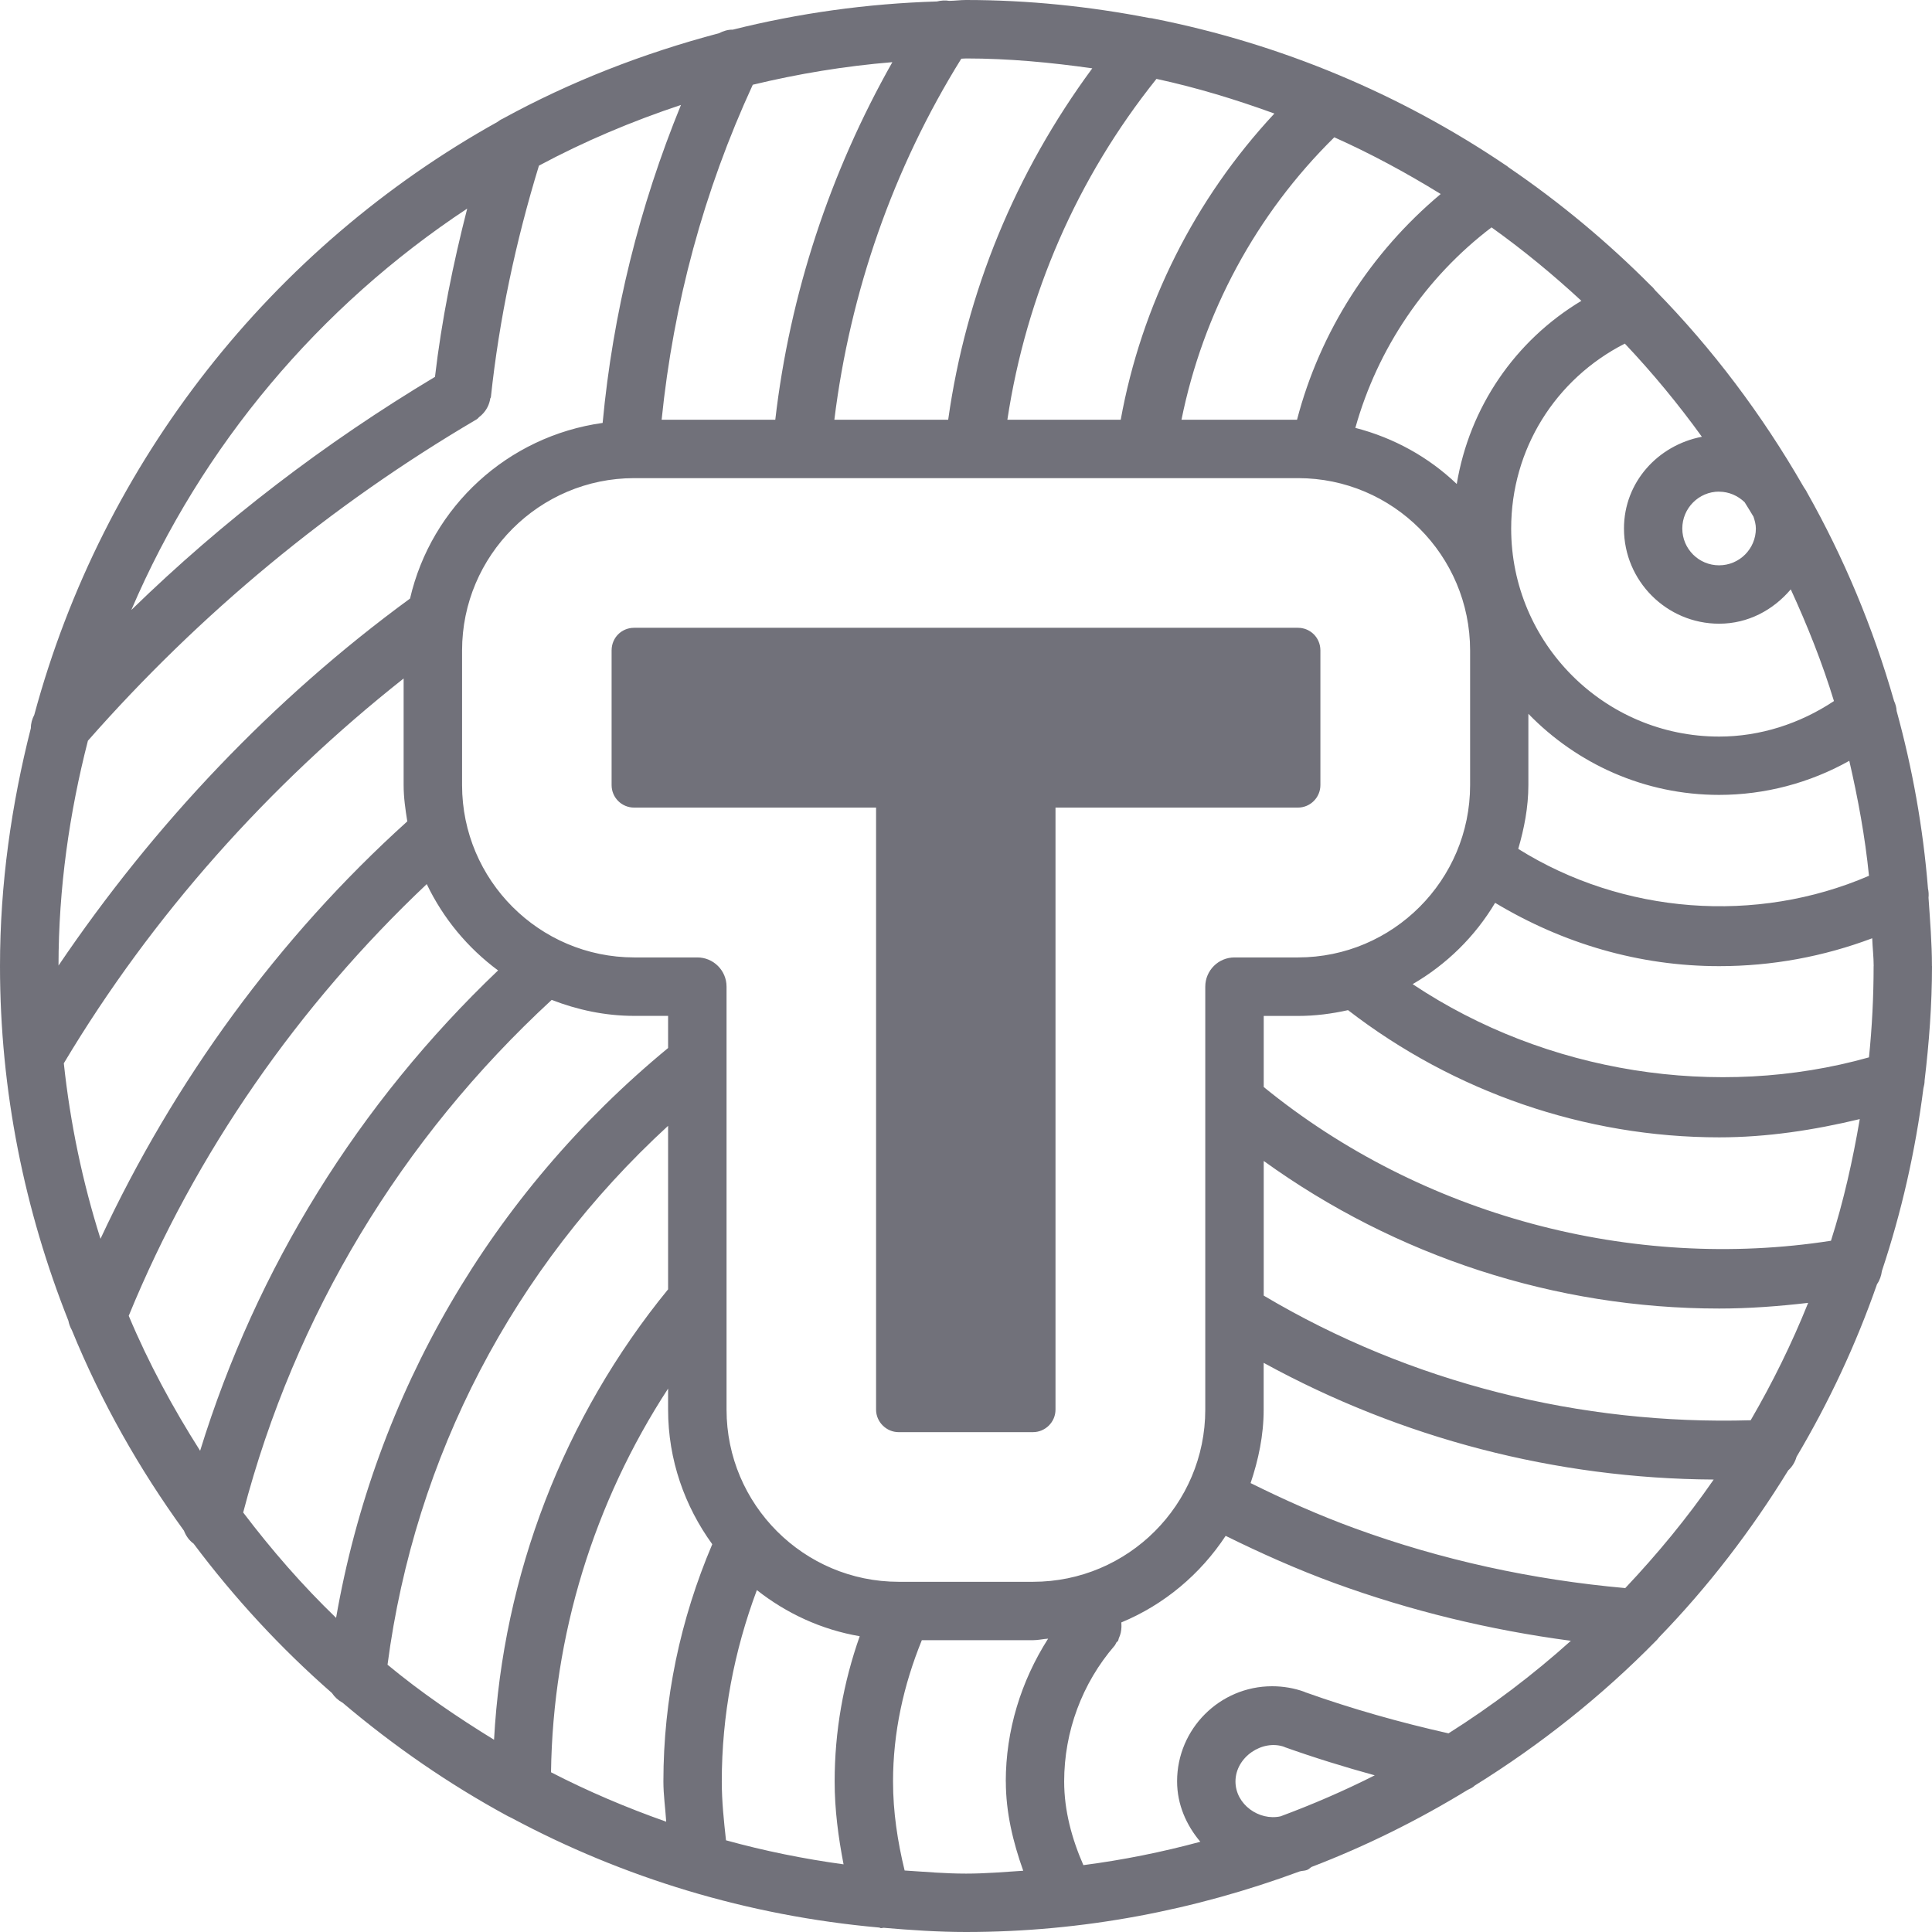
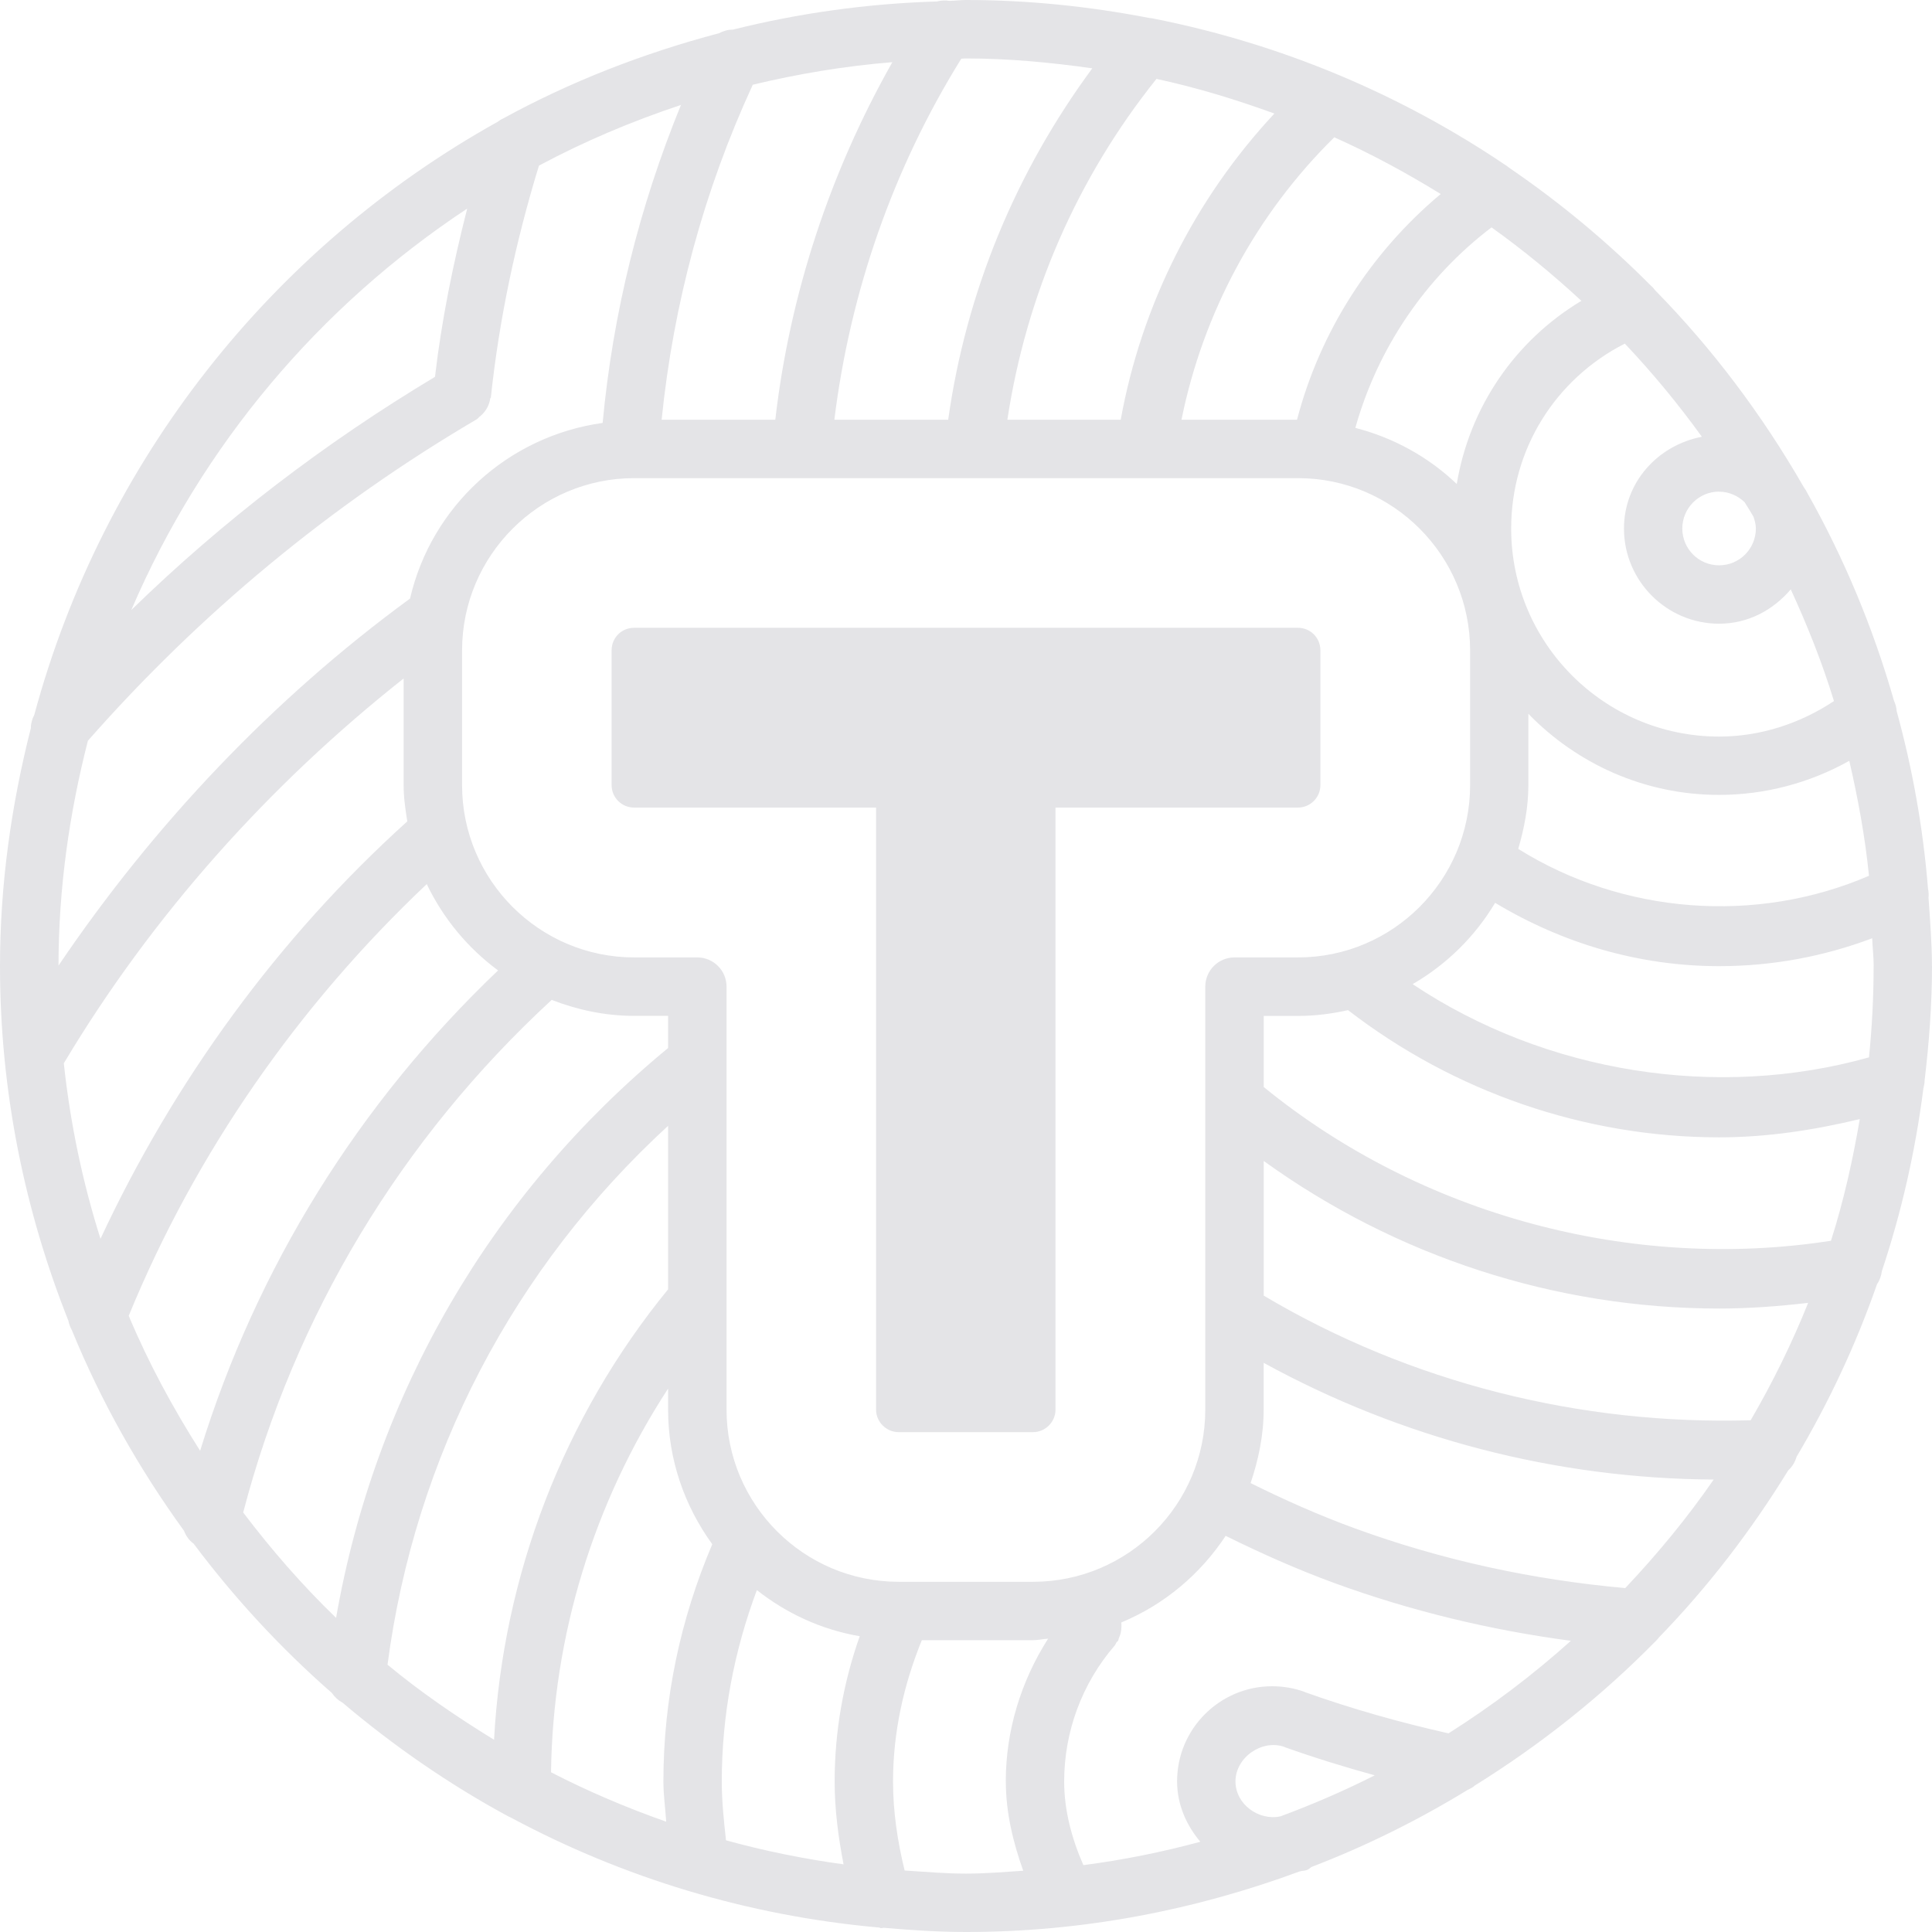
- <svg xmlns="http://www.w3.org/2000/svg" width="320" height="320" viewBox="0 0 320 320" fill="#71717a">
+ <svg xmlns="http://www.w3.org/2000/svg" width="320" height="320" viewBox="0 0 320 320" fill="#E4E4E7">
  <path d="M218.699 107.731V130.043C218.699 132.095 217.022 133.762 214.98 133.762H174.824V233.48C174.824 235.531 173.136 237.208 171.095 237.208H148.834C146.823 237.208 145.105 235.531 145.105 233.48V133.762H105.03C102.978 133.762 101.301 132.105 101.301 130.043V107.731C101.301 105.599 102.978 103.982 105.03 103.982H214.98C217.022 103.982 218.699 105.609 218.699 107.731ZM320 160.005C320 166.432 319.515 172.727 318.777 178.942C318.777 179.407 318.686 179.831 318.575 180.276C317.241 190.705 314.937 200.82 311.704 210.511C311.593 211.299 311.35 212.047 310.896 212.693C307.399 222.728 302.913 232.277 297.567 241.291C297.315 242.17 296.85 242.938 296.183 243.544C290.049 253.518 282.925 262.805 274.811 271.172C274.619 271.384 274.498 271.586 274.276 271.778C265.292 280.933 255.198 288.947 244.264 295.748C243.921 296.091 243.537 296.243 243.102 296.455C234.927 301.457 226.288 305.752 217.224 309.228C216.971 309.4 216.759 309.622 216.466 309.733C216.072 309.885 215.637 309.844 215.233 309.976C197.984 316.352 179.432 320 160 320C155.392 320 150.855 319.687 146.348 319.303C146.207 319.313 146.055 319.363 145.924 319.363C145.813 319.363 145.732 319.272 145.621 319.262C123.774 317.312 103.17 310.986 84.719 301.103C84.507 301.012 84.315 300.911 84.113 300.81C74.331 295.505 65.196 289.179 56.759 282.035C56.031 281.641 55.435 281.095 54.97 280.408C46.492 272.991 38.833 264.705 32.063 255.671C31.315 255.145 30.799 254.377 30.466 253.528C23.039 243.282 16.744 232.166 11.893 220.292C11.621 219.817 11.429 219.292 11.328 218.756C4.092 200.547 0 180.761 0 160.005C0 146.393 1.9 133.226 5.113 120.595C5.103 119.837 5.315 119.099 5.679 118.402C17.037 76.294 45.088 40.976 82.385 20.2C82.658 19.998 82.93 19.806 83.223 19.685C94.42 13.541 106.475 8.842 119.075 5.507C119.793 5.144 120.571 4.891 121.379 4.911C132.262 2.193 143.539 0.596 155.18 0.243C155.847 0.081 156.544 0.02 157.241 0.141C158.161 0.131 159.06 0 159.99 0C170.368 0 180.482 1.071 190.315 2.971C190.537 3.011 190.779 3.001 191.012 3.072C212.222 7.255 231.936 15.592 249.256 27.274C249.509 27.415 249.721 27.587 249.953 27.779C258.391 33.539 266.262 40.087 273.437 47.312C273.71 47.535 273.942 47.807 274.154 48.09C283.653 57.771 291.848 68.685 298.659 80.508C298.851 80.872 299.123 81.165 299.285 81.538C305.388 92.341 310.239 103.932 313.715 116.098C313.967 116.644 314.109 117.179 314.139 117.745C316.746 127.244 318.525 137.056 319.333 147.151C319.444 147.677 319.475 148.182 319.424 148.697C319.677 152.446 319.99 156.175 319.99 159.995L320 160.005ZM306.308 126.011C299.75 129.69 292.303 131.66 284.734 131.66C272.346 131.66 261.17 126.486 253.146 118.23V130.033C253.146 133.722 252.449 137.228 251.469 140.603C268.799 151.446 290.888 153.113 309.562 145.06C308.915 138.562 307.733 132.226 306.298 126.001L306.308 126.011ZM284.734 81.427C281.369 81.427 278.641 84.176 278.641 87.541C278.641 90.906 281.369 93.634 284.734 93.634C288.099 93.634 290.827 90.906 290.827 87.541C290.827 86.844 290.635 86.207 290.433 85.581C289.958 84.762 289.453 83.984 288.968 83.186C287.857 82.115 286.371 81.438 284.724 81.438L284.734 81.427ZM269.122 56.912C257.623 62.773 250.297 74.404 250.297 87.541C250.297 106.549 265.747 122 284.744 122C291.535 122 298.133 119.857 303.762 116.118C301.811 109.742 299.356 103.598 296.607 97.616C293.707 101.031 289.554 103.305 284.744 103.305C276.054 103.305 268.981 96.231 268.981 87.541C268.981 79.861 274.609 73.737 281.885 72.343C277.964 66.916 273.71 61.763 269.122 56.912ZM224.479 70.868C230.875 72.515 236.645 75.728 241.283 80.164C243.395 67.472 250.903 56.447 261.927 49.828C257.219 45.473 252.267 41.391 247.043 37.662C236.089 45.989 228.167 57.711 224.489 70.868H224.479ZM221.003 22.737C208.018 35.52 199.267 51.84 195.69 69.523H214.829C218.628 54.932 227.015 41.856 238.626 32.134C232.967 28.648 227.116 25.475 220.993 22.737H221.003ZM166.851 69.523H185.626C189.051 50.596 197.893 32.953 211.08 18.806C204.734 16.502 198.247 14.511 191.547 13.066C178.391 29.497 169.984 48.868 166.851 69.523ZM138.184 69.523H157.049C160.02 48.363 168.215 28.547 180.917 11.318C174.066 10.348 167.114 9.681 160 9.681C159.737 9.681 159.475 9.721 159.222 9.721C147.935 27.87 140.801 48.373 138.194 69.534L138.184 69.523ZM109.587 69.523H128.412C130.817 48.717 137.476 28.547 147.803 10.297C139.891 10.944 132.191 12.227 124.684 14.036C116.569 31.639 111.547 50.263 109.587 69.523ZM21.766 101.021C36.943 86.237 53.808 73.353 72.047 62.42C73.139 53.052 75.028 43.755 77.383 34.55C52.929 50.708 33.417 73.778 21.756 101.021H21.766ZM9.68 159.944C25.474 136.591 45.229 115.724 67.915 99.142C71.441 83.893 84.093 72.242 99.816 70.049C101.513 51.86 105.899 34.236 112.79 17.381C104.625 20.099 96.744 23.424 89.266 27.436C85.416 39.996 82.678 52.88 81.303 65.805C81.293 65.886 81.213 65.916 81.203 65.997C81.051 67.017 80.586 67.927 79.838 68.665C79.717 68.796 79.596 68.887 79.464 68.988C79.272 69.139 79.151 69.342 78.939 69.463C54.718 83.691 33.103 101.617 14.561 122.687C11.499 134.621 9.701 147.07 9.691 159.934L9.68 159.944ZM16.643 205.185C28.809 179.104 46.038 155.377 67.46 136.046C67.147 134.085 66.854 132.105 66.854 130.053V112.379C44.522 130.023 25.141 151.719 10.57 176.113C11.641 186.127 13.692 195.848 16.643 205.175V205.185ZM33.144 240.301C42.491 209.995 59.376 182.782 82.496 160.733C77.474 157.014 73.412 152.133 70.683 146.434C49.423 166.523 32.376 190.967 21.321 217.938C24.605 225.769 28.637 233.197 33.144 240.291V240.301ZM110.658 173.586V168.261H105.04C100.22 168.261 95.632 167.261 91.378 165.613C66.419 188.633 48.816 217.857 40.278 250.517C44.977 256.711 50.08 262.582 55.667 267.969C62.114 230.933 81.324 197.768 110.668 173.576L110.658 173.586ZM110.658 213.562V186.47C85.052 209.995 68.723 241.22 64.186 275.729C69.723 280.317 75.675 284.379 81.829 288.159C83.304 260.915 93.349 234.723 110.658 213.552V213.562ZM109.88 295.081C109.88 281.419 112.679 268.231 117.974 255.772C113.417 249.486 110.658 241.816 110.658 233.48V229.993C98.371 248.85 91.57 270.869 91.267 293.545C97.4 296.708 103.777 299.416 110.345 301.73C110.203 299.497 109.88 297.314 109.88 295.081ZM138.244 295.081C138.244 286.774 139.679 278.71 142.397 271.01C136.011 269.919 130.241 267.211 125.361 263.371C121.581 273.486 119.55 284.096 119.55 295.081C119.55 298.355 119.894 301.588 120.248 304.812C126.583 306.56 133.071 307.884 139.72 308.793C138.851 304.286 138.244 299.729 138.244 295.081ZM148.844 261.996H171.105C186.838 261.996 199.631 249.203 199.631 233.48V163.421C199.631 160.753 201.794 158.58 204.471 158.58H215.001C230.714 158.58 243.496 145.767 243.496 130.043V107.731C243.496 91.997 230.714 79.194 215.001 79.194H105.05C89.337 79.194 76.534 92.007 76.534 107.731V130.043C76.534 145.777 89.327 158.58 105.05 158.58H115.498C118.166 158.58 120.339 160.743 120.339 163.421V233.48C120.339 249.193 133.131 261.996 148.854 261.996H148.844ZM166.588 295.081C166.588 286.633 169.104 278.458 173.601 271.414C172.762 271.465 171.964 271.667 171.105 271.667H152.684C149.663 279.094 147.915 286.916 147.915 295.081C147.915 300.093 148.662 305.004 149.835 309.814C153.22 310.036 156.585 310.329 160.02 310.329C163.223 310.329 166.346 310.057 169.478 309.854C167.781 305.095 166.598 300.174 166.598 295.081H166.588ZM227.702 294.05C222.68 292.666 217.689 291.13 212.788 289.381C212.757 289.371 212.747 289.341 212.727 289.341C209.14 288.047 204.643 290.988 204.633 295.06C204.633 298.9 208.574 301.629 212.101 300.841C217.456 298.85 222.65 296.607 227.702 294.05ZM260.189 271.768C246.79 269.99 233.644 266.817 221.003 262.199C214.819 259.935 208.827 257.257 203.006 254.387C198.823 260.733 192.831 265.786 185.727 268.726C185.747 268.979 185.747 269.222 185.747 269.474C185.737 269.787 185.697 270.091 185.636 270.404C185.565 270.707 185.474 271 185.343 271.273C185.262 271.445 185.262 271.627 185.181 271.778C185.121 271.889 184.979 271.94 184.908 272.051C184.807 272.203 184.757 272.395 184.636 272.546C179.23 278.791 176.259 286.805 176.259 295.071C176.259 299.871 177.522 304.539 179.442 308.925C186.05 308.066 192.497 306.762 198.813 305.054C196.509 302.326 194.963 298.9 194.963 295.04C194.963 286.36 202.026 279.296 210.706 279.296C212.555 279.296 214.374 279.61 216.072 280.226C216.102 280.236 216.112 280.267 216.153 280.277C223.913 283.045 231.906 285.299 239.919 287.098C247.134 282.54 253.894 277.417 260.21 271.748L260.189 271.768ZM283.845 245.06C257.683 244.909 232.118 238.239 209.302 225.729V233.49C209.302 237.754 208.432 241.796 207.139 245.646C212.697 248.405 218.426 250.962 224.327 253.114C238.737 258.389 253.823 261.663 269.193 263.037C274.508 257.409 279.439 251.437 283.835 245.07L283.845 245.06ZM299.487 215.796C294.596 216.362 289.685 216.735 284.754 216.735C257.613 216.735 231.209 208.095 209.312 192.291V214.593C233.644 229.054 261.847 236.067 289.968 235.238C293.586 229.013 296.779 222.546 299.487 215.796ZM308.036 185.359C300.447 187.178 292.687 188.38 284.754 188.38C262.524 188.38 240.829 180.862 223.276 167.311C220.609 167.907 217.85 168.271 215.001 168.271H209.312V180.044C235.443 201.355 270.365 210.622 303.266 205.509C305.348 198.991 306.864 192.23 308.036 185.359ZM310.34 160.025C310.34 158.459 310.148 156.953 310.097 155.407C302.023 158.439 293.535 160.025 284.744 160.025C271.517 160.025 258.866 156.286 247.639 149.536C244.305 155.124 239.616 159.732 233.978 163.006C256.057 177.74 284.431 182.196 309.562 175.132C310.067 170.161 310.33 165.118 310.33 160.015L310.34 160.025Z" />
</svg>
